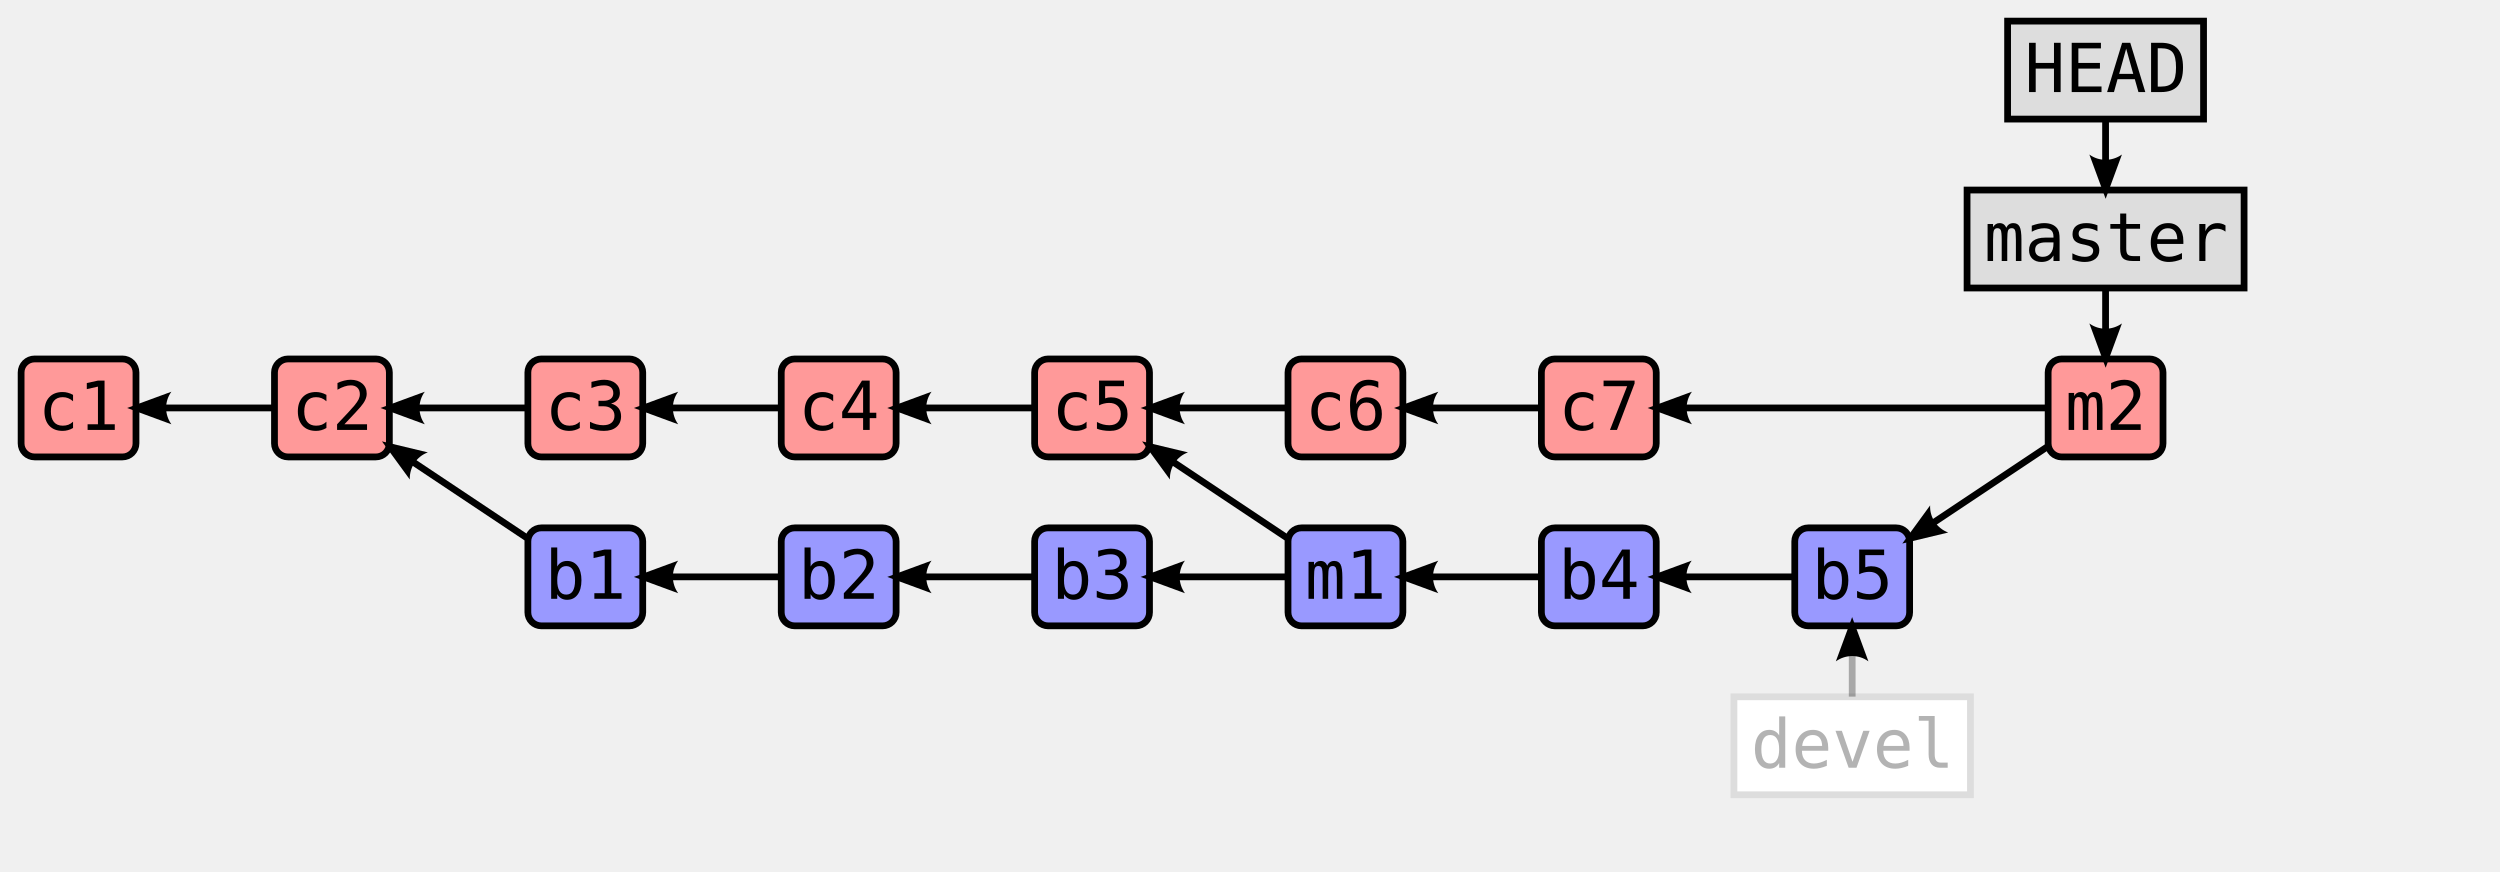
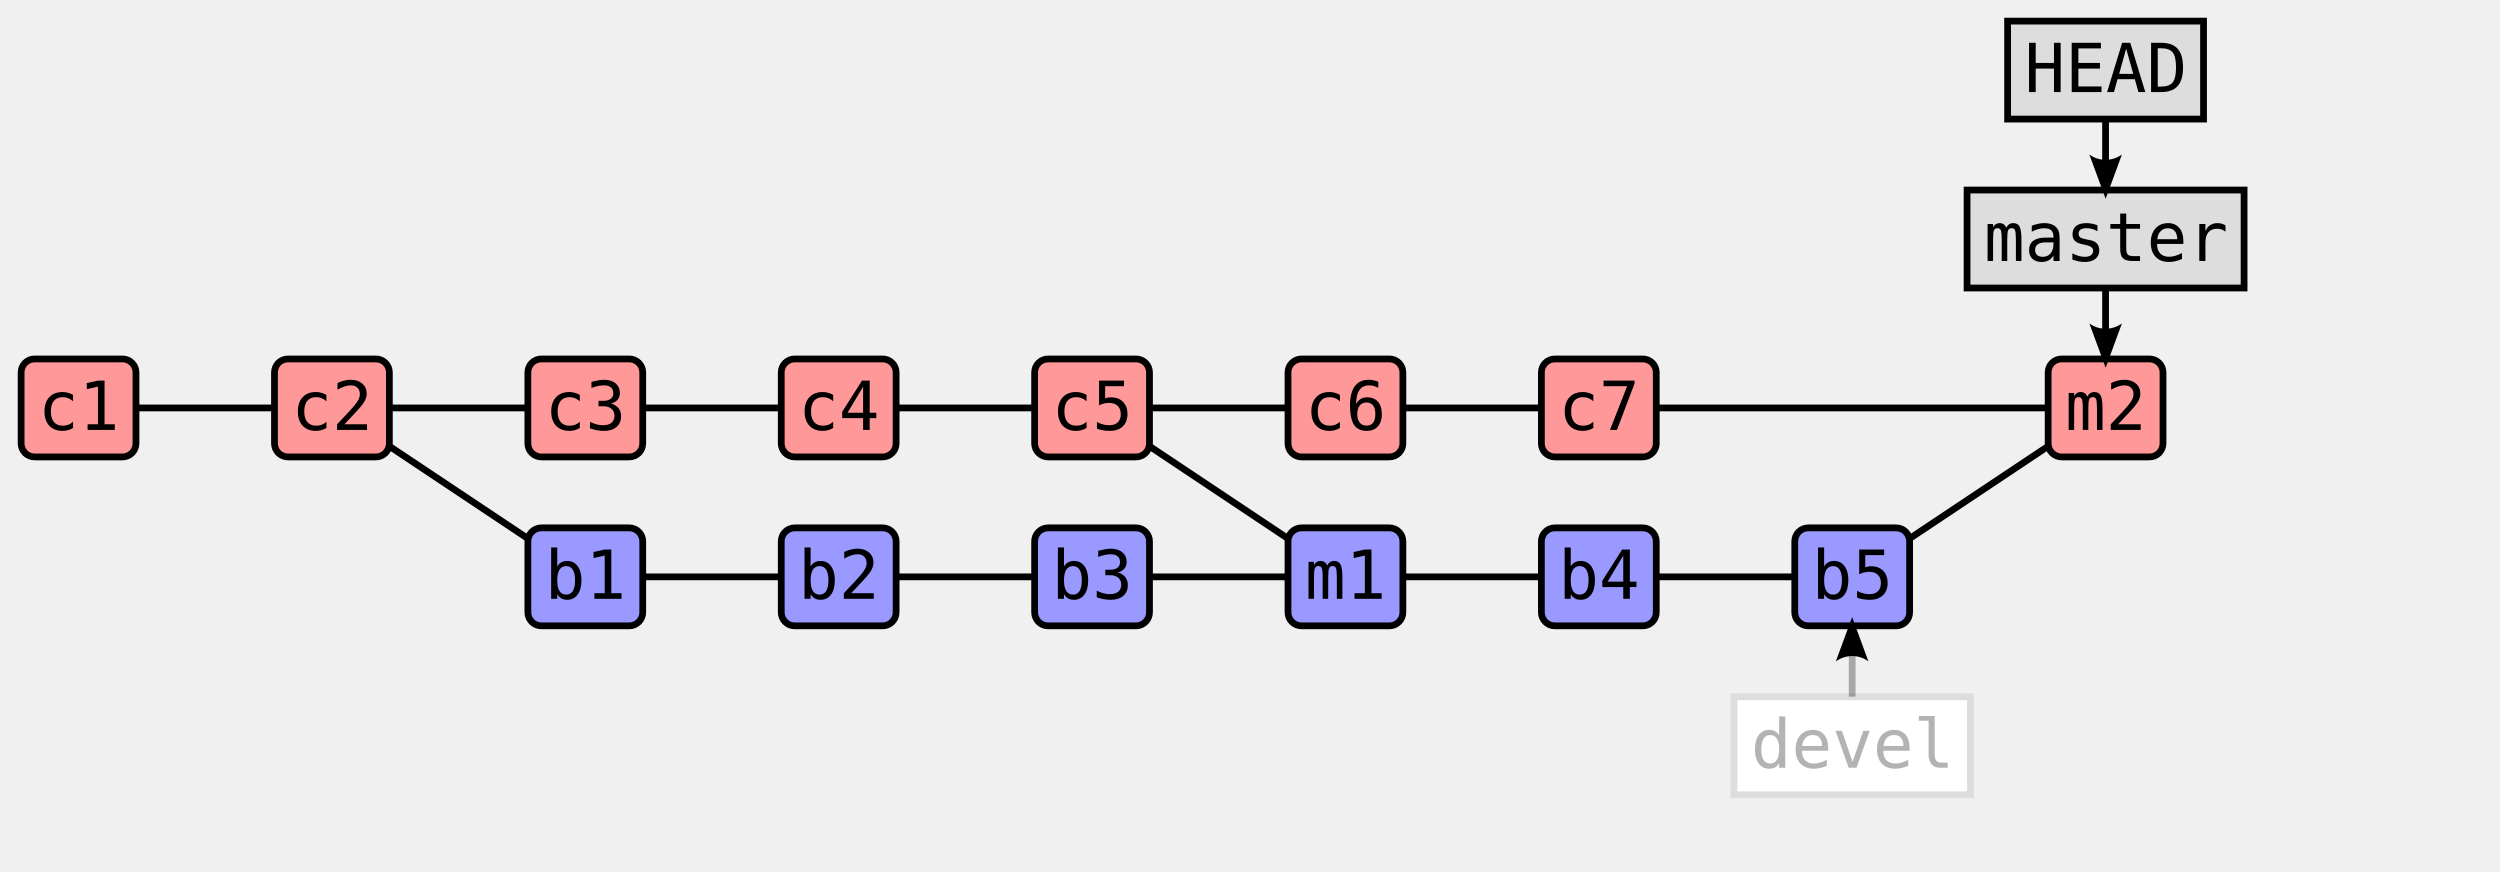
<svg xmlns="http://www.w3.org/2000/svg" width="592" height="206.4" id="svg2" version="1.1">
  <defs id="defs4">
    <marker orient="auto" refY="0.0" refX="0.0" id="Arrow2Mend" style="overflow:visible;">
      <path id="path3786" style="fill-rule:evenodd;stroke-width:0.625;stroke-linejoin:round;" d="M 8.719,4.034 L -2.207,0.016 L 8.719,-4.002 C 6.973,-1.63 6.983,1.616 8.719,4.034 z " transform="scale(0.6) rotate(180) translate(0,0)" />
    </marker>
  </defs>
  <g id="layer1">
    <rect style="fill:#ff9999;stroke:#000000;stroke-width:1.6;stroke-miterlimit:4;stroke-dasharray:none" id="rect2989" width="27.2" height="23.2" x="5" y="85" ry="3.2" />
    <text xml:space="preserve" style="font-size:16px;font-style:normal;font-weight:normal;line-height:125%;letter-spacing:0px;word-spacing:0px;fill:#000000;fill-opacity:1;stroke:none;font-family:DejaVu Sans Mono" x="9" y="101.8" id="text2985">
      <tspan id="tspan2987" x="9" y="101.8">c1</tspan>
    </text>
  </g>
  <g id="layer1">
    <rect style="fill:#ff9999;stroke:#000000;stroke-width:1.6;stroke-miterlimit:4;stroke-dasharray:none" id="rect2989" width="27.2" height="23.2" x="65" y="85" ry="3.2" />
    <text xml:space="preserve" style="font-size:16px;font-style:normal;font-weight:normal;line-height:125%;letter-spacing:0px;word-spacing:0px;fill:#000000;fill-opacity:1;stroke:none;font-family:DejaVu Sans Mono" x="69" y="101.8" id="text2985">
      <tspan id="tspan2987" x="69" y="101.8">c2</tspan>
    </text>
  </g>
-   <g id="layer1">
-     <path style="fill:none;stroke:#000000;stroke-width:1.6;stroke-linecap:butt;stroke-linejoin:miter;stroke-opacity:1;marker-end:url(#Arrow2Mend);stroke-miterlimit:4;stroke-dasharray:none" d="M 64.98,96.6 32.22,96.6" id="path2985" />
-   </g>
+   <line x1="64.98" y1="96.6" x2="32.22" y2="96.6" style="stroke:#000000; stroke-width:1.6; stroke-opacity:1.0" />
  <g id="layer1">
    <rect style="fill:#9999ff;stroke:#000000;stroke-width:1.6;stroke-miterlimit:4;stroke-dasharray:none" id="rect2989" width="27.2" height="23.2" x="125" y="125" ry="3.2" />
    <text xml:space="preserve" style="font-size:16px;font-style:normal;font-weight:normal;line-height:125%;letter-spacing:0px;word-spacing:0px;fill:#000000;fill-opacity:1;stroke:none;font-family:DejaVu Sans Mono" x="129" y="141.8" id="text2985">
      <tspan id="tspan2987" x="129" y="141.8">b1</tspan>
    </text>
  </g>
-   <g id="layer1">
-     <path style="fill:none;stroke:#000000;stroke-width:1.6;stroke-linecap:butt;stroke-linejoin:miter;stroke-opacity:1;marker-end:url(#Arrow2Mend);stroke-miterlimit:4;stroke-dasharray:none" d="M 124.98,127.52 92.22,105.68" id="path2985" />
-   </g>
+   <line x1="124.98" y1="127.52" x2="92.22" y2="105.68" style="stroke:#000000; stroke-width:1.6; stroke-opacity:1.0" />
  <g id="layer1">
    <rect style="fill:#ff9999;stroke:#000000;stroke-width:1.6;stroke-miterlimit:4;stroke-dasharray:none" id="rect2989" width="27.2" height="23.2" x="125" y="85" ry="3.2" />
    <text xml:space="preserve" style="font-size:16px;font-style:normal;font-weight:normal;line-height:125%;letter-spacing:0px;word-spacing:0px;fill:#000000;fill-opacity:1;stroke:none;font-family:DejaVu Sans Mono" x="129" y="101.8" id="text2985">
      <tspan id="tspan2987" x="129" y="101.8">c3</tspan>
    </text>
  </g>
-   <g id="layer1">
-     <path style="fill:none;stroke:#000000;stroke-width:1.6;stroke-linecap:butt;stroke-linejoin:miter;stroke-opacity:1;marker-end:url(#Arrow2Mend);stroke-miterlimit:4;stroke-dasharray:none" d="M 124.98,96.6 92.22,96.6" id="path2985" />
-   </g>
+   <line x1="124.98" y1="96.6" x2="92.22" y2="96.6" style="stroke:#000000; stroke-width:1.6; stroke-opacity:1.0" />
  <g id="layer1">
    <rect style="fill:#9999ff;stroke:#000000;stroke-width:1.6;stroke-miterlimit:4;stroke-dasharray:none" id="rect2989" width="27.2" height="23.2" x="185" y="125" ry="3.2" />
    <text xml:space="preserve" style="font-size:16px;font-style:normal;font-weight:normal;line-height:125%;letter-spacing:0px;word-spacing:0px;fill:#000000;fill-opacity:1;stroke:none;font-family:DejaVu Sans Mono" x="189" y="141.8" id="text2985">
      <tspan id="tspan2987" x="189" y="141.8">b2</tspan>
    </text>
  </g>
-   <g id="layer1">
-     <path style="fill:none;stroke:#000000;stroke-width:1.6;stroke-linecap:butt;stroke-linejoin:miter;stroke-opacity:1;marker-end:url(#Arrow2Mend);stroke-miterlimit:4;stroke-dasharray:none" d="M 184.98,136.6 152.22,136.6" id="path2985" />
-   </g>
+   <line x1="184.98" y1="136.6" x2="152.22" y2="136.6" style="stroke:#000000; stroke-width:1.6; stroke-opacity:1.0" />
  <g id="layer1">
    <rect style="fill:#ff9999;stroke:#000000;stroke-width:1.6;stroke-miterlimit:4;stroke-dasharray:none" id="rect2989" width="27.2" height="23.2" x="185" y="85" ry="3.2" />
    <text xml:space="preserve" style="font-size:16px;font-style:normal;font-weight:normal;line-height:125%;letter-spacing:0px;word-spacing:0px;fill:#000000;fill-opacity:1;stroke:none;font-family:DejaVu Sans Mono" x="189" y="101.8" id="text2985">
      <tspan id="tspan2987" x="189" y="101.8">c4</tspan>
    </text>
  </g>
-   <g id="layer1">
-     <path style="fill:none;stroke:#000000;stroke-width:1.6;stroke-linecap:butt;stroke-linejoin:miter;stroke-opacity:1;marker-end:url(#Arrow2Mend);stroke-miterlimit:4;stroke-dasharray:none" d="M 184.98,96.6 152.22,96.6" id="path2985" />
-   </g>
+   <line x1="184.98" y1="96.6" x2="152.22" y2="96.6" style="stroke:#000000; stroke-width:1.6; stroke-opacity:1.0" />
  <g id="layer1">
    <rect style="fill:#9999ff;stroke:#000000;stroke-width:1.6;stroke-miterlimit:4;stroke-dasharray:none" id="rect2989" width="27.2" height="23.2" x="245" y="125" ry="3.2" />
    <text xml:space="preserve" style="font-size:16px;font-style:normal;font-weight:normal;line-height:125%;letter-spacing:0px;word-spacing:0px;fill:#000000;fill-opacity:1;stroke:none;font-family:DejaVu Sans Mono" x="249" y="141.8" id="text2985">
      <tspan id="tspan2987" x="249" y="141.8">b3</tspan>
    </text>
  </g>
-   <g id="layer1">
-     <path style="fill:none;stroke:#000000;stroke-width:1.6;stroke-linecap:butt;stroke-linejoin:miter;stroke-opacity:1;marker-end:url(#Arrow2Mend);stroke-miterlimit:4;stroke-dasharray:none" d="M 244.98,136.6 212.22,136.6" id="path2985" />
-   </g>
+   <line x1="244.98" y1="136.6" x2="212.22" y2="136.6" style="stroke:#000000; stroke-width:1.6; stroke-opacity:1.0" />
  <g id="layer1">
    <rect style="fill:#ff9999;stroke:#000000;stroke-width:1.6;stroke-miterlimit:4;stroke-dasharray:none" id="rect2989" width="27.2" height="23.2" x="245" y="85" ry="3.2" />
    <text xml:space="preserve" style="font-size:16px;font-style:normal;font-weight:normal;line-height:125%;letter-spacing:0px;word-spacing:0px;fill:#000000;fill-opacity:1;stroke:none;font-family:DejaVu Sans Mono" x="249" y="101.8" id="text2985">
      <tspan id="tspan2987" x="249" y="101.8">c5</tspan>
    </text>
  </g>
-   <g id="layer1">
-     <path style="fill:none;stroke:#000000;stroke-width:1.6;stroke-linecap:butt;stroke-linejoin:miter;stroke-opacity:1;marker-end:url(#Arrow2Mend);stroke-miterlimit:4;stroke-dasharray:none" d="M 244.98,96.6 212.22,96.6" id="path2985" />
-   </g>
+   <line x1="244.98" y1="96.6" x2="212.22" y2="96.6" style="stroke:#000000; stroke-width:1.6; stroke-opacity:1.0" />
  <g id="layer1">
    <rect style="fill:#9999ff;stroke:#000000;stroke-width:1.6;stroke-miterlimit:4;stroke-dasharray:none" id="rect2989" width="27.2" height="23.2" x="305" y="125" ry="3.2" />
    <text xml:space="preserve" style="font-size:16px;font-style:normal;font-weight:normal;line-height:125%;letter-spacing:0px;word-spacing:0px;fill:#000000;fill-opacity:1;stroke:none;font-family:DejaVu Sans Mono" x="309" y="141.8" id="text2985">
      <tspan id="tspan2987" x="309" y="141.8">m1</tspan>
    </text>
  </g>
-   <g id="layer1">
-     <path style="fill:none;stroke:#000000;stroke-width:1.6;stroke-linecap:butt;stroke-linejoin:miter;stroke-opacity:1;marker-end:url(#Arrow2Mend);stroke-miterlimit:4;stroke-dasharray:none" d="M 304.98,136.6 272.22,136.6" id="path2985" />
-   </g>
-   <g id="layer1">
-     <path style="fill:none;stroke:#000000;stroke-width:1.6;stroke-linecap:butt;stroke-linejoin:miter;stroke-opacity:1;marker-end:url(#Arrow2Mend);stroke-miterlimit:4;stroke-dasharray:none" d="M 304.98,127.52 272.22,105.68" id="path2985" />
-   </g>
+   <line x1="304.98" y1="136.6" x2="272.22" y2="136.6" style="stroke:#000000; stroke-width:1.6; stroke-opacity:1.0" />
+   <line x1="304.98" y1="127.52" x2="272.22" y2="105.68" style="stroke:#000000; stroke-width:1.6; stroke-opacity:1.0" />
  <g id="layer1">
    <rect style="fill:#ff9999;stroke:#000000;stroke-width:1.6;stroke-miterlimit:4;stroke-dasharray:none" id="rect2989" width="27.2" height="23.2" x="305" y="85" ry="3.2" />
    <text xml:space="preserve" style="font-size:16px;font-style:normal;font-weight:normal;line-height:125%;letter-spacing:0px;word-spacing:0px;fill:#000000;fill-opacity:1;stroke:none;font-family:DejaVu Sans Mono" x="309" y="101.8" id="text2985">
      <tspan id="tspan2987" x="309" y="101.8">c6</tspan>
    </text>
  </g>
-   <g id="layer1">
-     <path style="fill:none;stroke:#000000;stroke-width:1.6;stroke-linecap:butt;stroke-linejoin:miter;stroke-opacity:1;marker-end:url(#Arrow2Mend);stroke-miterlimit:4;stroke-dasharray:none" d="M 304.98,96.6 272.22,96.6" id="path2985" />
-   </g>
+   <line x1="304.98" y1="96.6" x2="272.22" y2="96.6" style="stroke:#000000; stroke-width:1.6; stroke-opacity:1.0" />
  <g id="layer1">
    <rect style="fill:#9999ff;stroke:#000000;stroke-width:1.6;stroke-miterlimit:4;stroke-dasharray:none" id="rect2989" width="27.2" height="23.2" x="365" y="125" ry="3.2" />
    <text xml:space="preserve" style="font-size:16px;font-style:normal;font-weight:normal;line-height:125%;letter-spacing:0px;word-spacing:0px;fill:#000000;fill-opacity:1;stroke:none;font-family:DejaVu Sans Mono" x="369" y="141.8" id="text2985">
      <tspan id="tspan2987" x="369" y="141.8">b4</tspan>
    </text>
  </g>
-   <g id="layer1">
-     <path style="fill:none;stroke:#000000;stroke-width:1.6;stroke-linecap:butt;stroke-linejoin:miter;stroke-opacity:1;marker-end:url(#Arrow2Mend);stroke-miterlimit:4;stroke-dasharray:none" d="M 364.98,136.6 332.22,136.6" id="path2985" />
-   </g>
+   <line x1="364.98" y1="136.6" x2="332.22" y2="136.6" style="stroke:#000000; stroke-width:1.6; stroke-opacity:1.0" />
  <g id="layer1">
    <rect style="fill:#ff9999;stroke:#000000;stroke-width:1.6;stroke-miterlimit:4;stroke-dasharray:none" id="rect2989" width="27.2" height="23.2" x="365" y="85" ry="3.2" />
    <text xml:space="preserve" style="font-size:16px;font-style:normal;font-weight:normal;line-height:125%;letter-spacing:0px;word-spacing:0px;fill:#000000;fill-opacity:1;stroke:none;font-family:DejaVu Sans Mono" x="369" y="101.8" id="text2985">
      <tspan id="tspan2987" x="369" y="101.8">c7</tspan>
    </text>
  </g>
-   <g id="layer1">
-     <path style="fill:none;stroke:#000000;stroke-width:1.6;stroke-linecap:butt;stroke-linejoin:miter;stroke-opacity:1;marker-end:url(#Arrow2Mend);stroke-miterlimit:4;stroke-dasharray:none" d="M 364.98,96.6 332.22,96.6" id="path2985" />
-   </g>
+   <line x1="364.98" y1="96.6" x2="332.22" y2="96.6" style="stroke:#000000; stroke-width:1.6; stroke-opacity:1.0" />
  <g id="layer1">
    <rect style="fill:#9999ff;stroke:#000000;stroke-width:1.6;stroke-miterlimit:4;stroke-dasharray:none" id="rect2989" width="27.2" height="23.2" x="425" y="125" ry="3.2" />
    <text xml:space="preserve" style="font-size:16px;font-style:normal;font-weight:normal;line-height:125%;letter-spacing:0px;word-spacing:0px;fill:#000000;fill-opacity:1;stroke:none;font-family:DejaVu Sans Mono" x="429" y="141.8" id="text2985">
      <tspan id="tspan2987" x="429" y="141.8">b5</tspan>
    </text>
  </g>
-   <g id="layer1">
-     <path style="fill:none;stroke:#000000;stroke-width:1.6;stroke-linecap:butt;stroke-linejoin:miter;stroke-opacity:1;marker-end:url(#Arrow2Mend);stroke-miterlimit:4;stroke-dasharray:none" d="M 424.98,136.6 392.22,136.6" id="path2985" />
-   </g>
+   <line x1="424.98" y1="136.6" x2="392.22" y2="136.6" style="stroke:#000000; stroke-width:1.6; stroke-opacity:1.0" />
  <g id="layer1">
    <rect style="fill:#ffffff;stroke:#dddddd;stroke-width:1.6;stroke-miterlimit:4;stroke-dasharray:none" id="rect2989" width="56" height="23.2" x="410.6" y="165" ry="0" />
    <text xml:space="preserve" style="font-size:16px;font-style:normal;font-weight:normal;line-height:125%;letter-spacing:0px;word-spacing:0px;fill:#000000;fill-opacity:0.3;stroke:none;font-family:DejaVu Sans Mono" x="414.6" y="181.8" id="text2985">
      <tspan id="tspan2987" x="414.6" y="181.8">devel</tspan>
    </text>
  </g>
  <g id="layer1">
    <path style="fill:none;stroke:#000000;stroke-width:1.6;stroke-linecap:butt;stroke-linejoin:miter;stroke-opacity:0.3;marker-end:url(#Arrow2Mend);stroke-miterlimit:4;stroke-dasharray:none" d="M 438.6,164.96 438.6,148.24" id="path2985" />
  </g>
  <g id="layer1">
    <rect style="fill:#ff9999;stroke:#000000;stroke-width:1.6;stroke-miterlimit:4;stroke-dasharray:none" id="rect2989" width="27.2" height="23.2" x="485" y="85" ry="3.2" />
    <text xml:space="preserve" style="font-size:16px;font-style:normal;font-weight:normal;line-height:125%;letter-spacing:0px;word-spacing:0px;fill:#000000;fill-opacity:1;stroke:none;font-family:DejaVu Sans Mono" x="489" y="101.8" id="text2985">
      <tspan id="tspan2987" x="489" y="101.8">m2</tspan>
    </text>
  </g>
-   <g id="layer1">
-     <path style="fill:none;stroke:#000000;stroke-width:1.6;stroke-linecap:butt;stroke-linejoin:miter;stroke-opacity:1;marker-end:url(#Arrow2Mend);stroke-miterlimit:4;stroke-dasharray:none" d="M 484.92,96.6 392.28,96.6" id="path2985" />
-   </g>
-   <g id="layer1">
-     <path style="fill:none;stroke:#000000;stroke-width:1.6;stroke-linecap:butt;stroke-linejoin:miter;stroke-opacity:1;marker-end:url(#Arrow2Mend);stroke-miterlimit:4;stroke-dasharray:none" d="M 484.98,105.68 452.22,127.52" id="path2985" />
-   </g>
+   <line x1="484.92" y1="96.6" x2="392.28" y2="96.6" style="stroke:#000000; stroke-width:1.6; stroke-opacity:1.0" />
+   <line x1="484.98" y1="105.68" x2="452.22" y2="127.52" style="stroke:#000000; stroke-width:1.6; stroke-opacity:1.0" />
  <g id="layer1">
    <rect style="fill:#dddddd;stroke:#000000;stroke-width:1.6;stroke-miterlimit:4;stroke-dasharray:none" id="rect2989" width="65.6" height="23.2" x="465.8" y="45" ry="0" />
    <text xml:space="preserve" style="font-size:16px;font-style:normal;font-weight:normal;line-height:125%;letter-spacing:0px;word-spacing:0px;fill:#000000;fill-opacity:1;stroke:none;font-family:DejaVu Sans Mono" x="469.8" y="61.8" id="text2985">
      <tspan id="tspan2987" x="469.8" y="61.8">master</tspan>
    </text>
  </g>
  <g id="layer1">
    <path style="fill:none;stroke:#000000;stroke-width:1.6;stroke-linecap:butt;stroke-linejoin:miter;stroke-opacity:1;marker-end:url(#Arrow2Mend);stroke-miterlimit:4;stroke-dasharray:none" d="M 498.6,68.24 498.6,84.96" id="path2985" />
  </g>
  <g id="layer1">
    <rect style="fill:#dddddd;stroke:#000000;stroke-width:1.6;stroke-miterlimit:4;stroke-dasharray:none" id="rect2989" width="46.4" height="23.2" x="475.4" y="5" ry="0" />
    <text xml:space="preserve" style="font-size:16px;font-style:normal;font-weight:normal;line-height:125%;letter-spacing:0px;word-spacing:0px;fill:#000000;fill-opacity:1;stroke:none;font-family:DejaVu Sans Mono" x="479.4" y="21.8" id="text2985">
      <tspan id="tspan2987" x="479.4" y="21.8">HEAD</tspan>
    </text>
  </g>
  <g id="layer1">
    <path style="fill:none;stroke:#000000;stroke-width:1.6;stroke-linecap:butt;stroke-linejoin:miter;stroke-opacity:1;marker-end:url(#Arrow2Mend);stroke-miterlimit:4;stroke-dasharray:none" d="M 498.6,28.24 498.6,44.96" id="path2985" />
  </g>
</svg>
